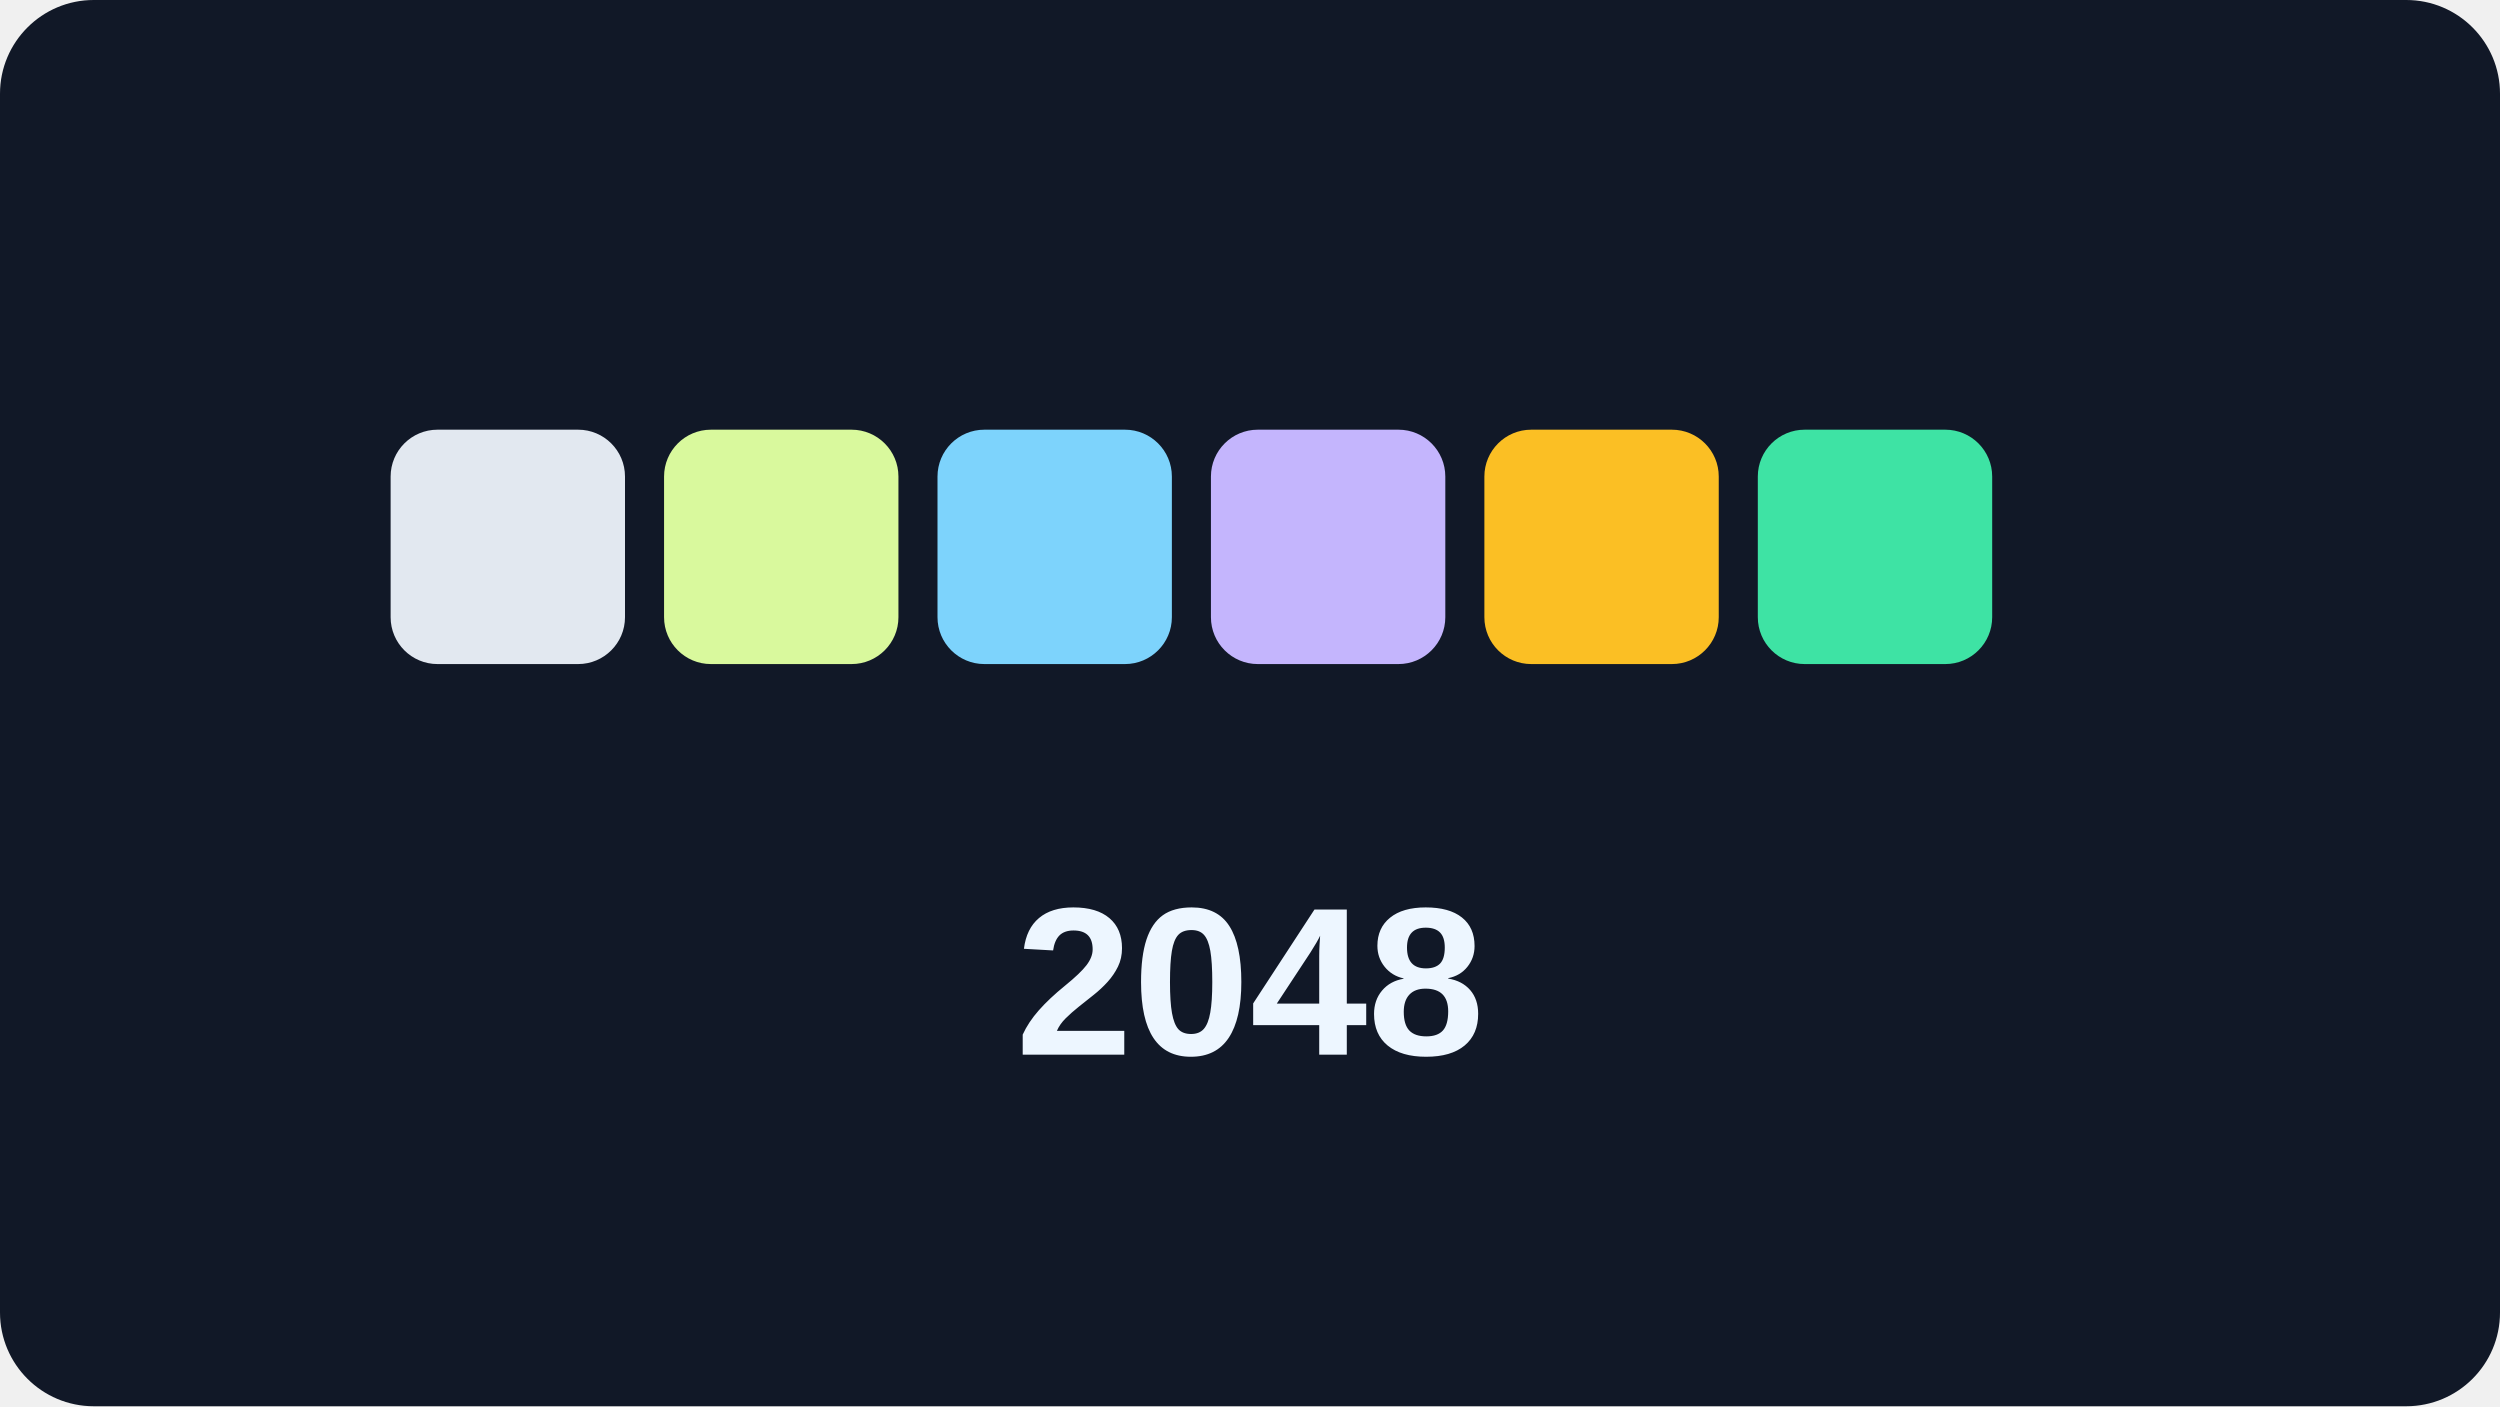
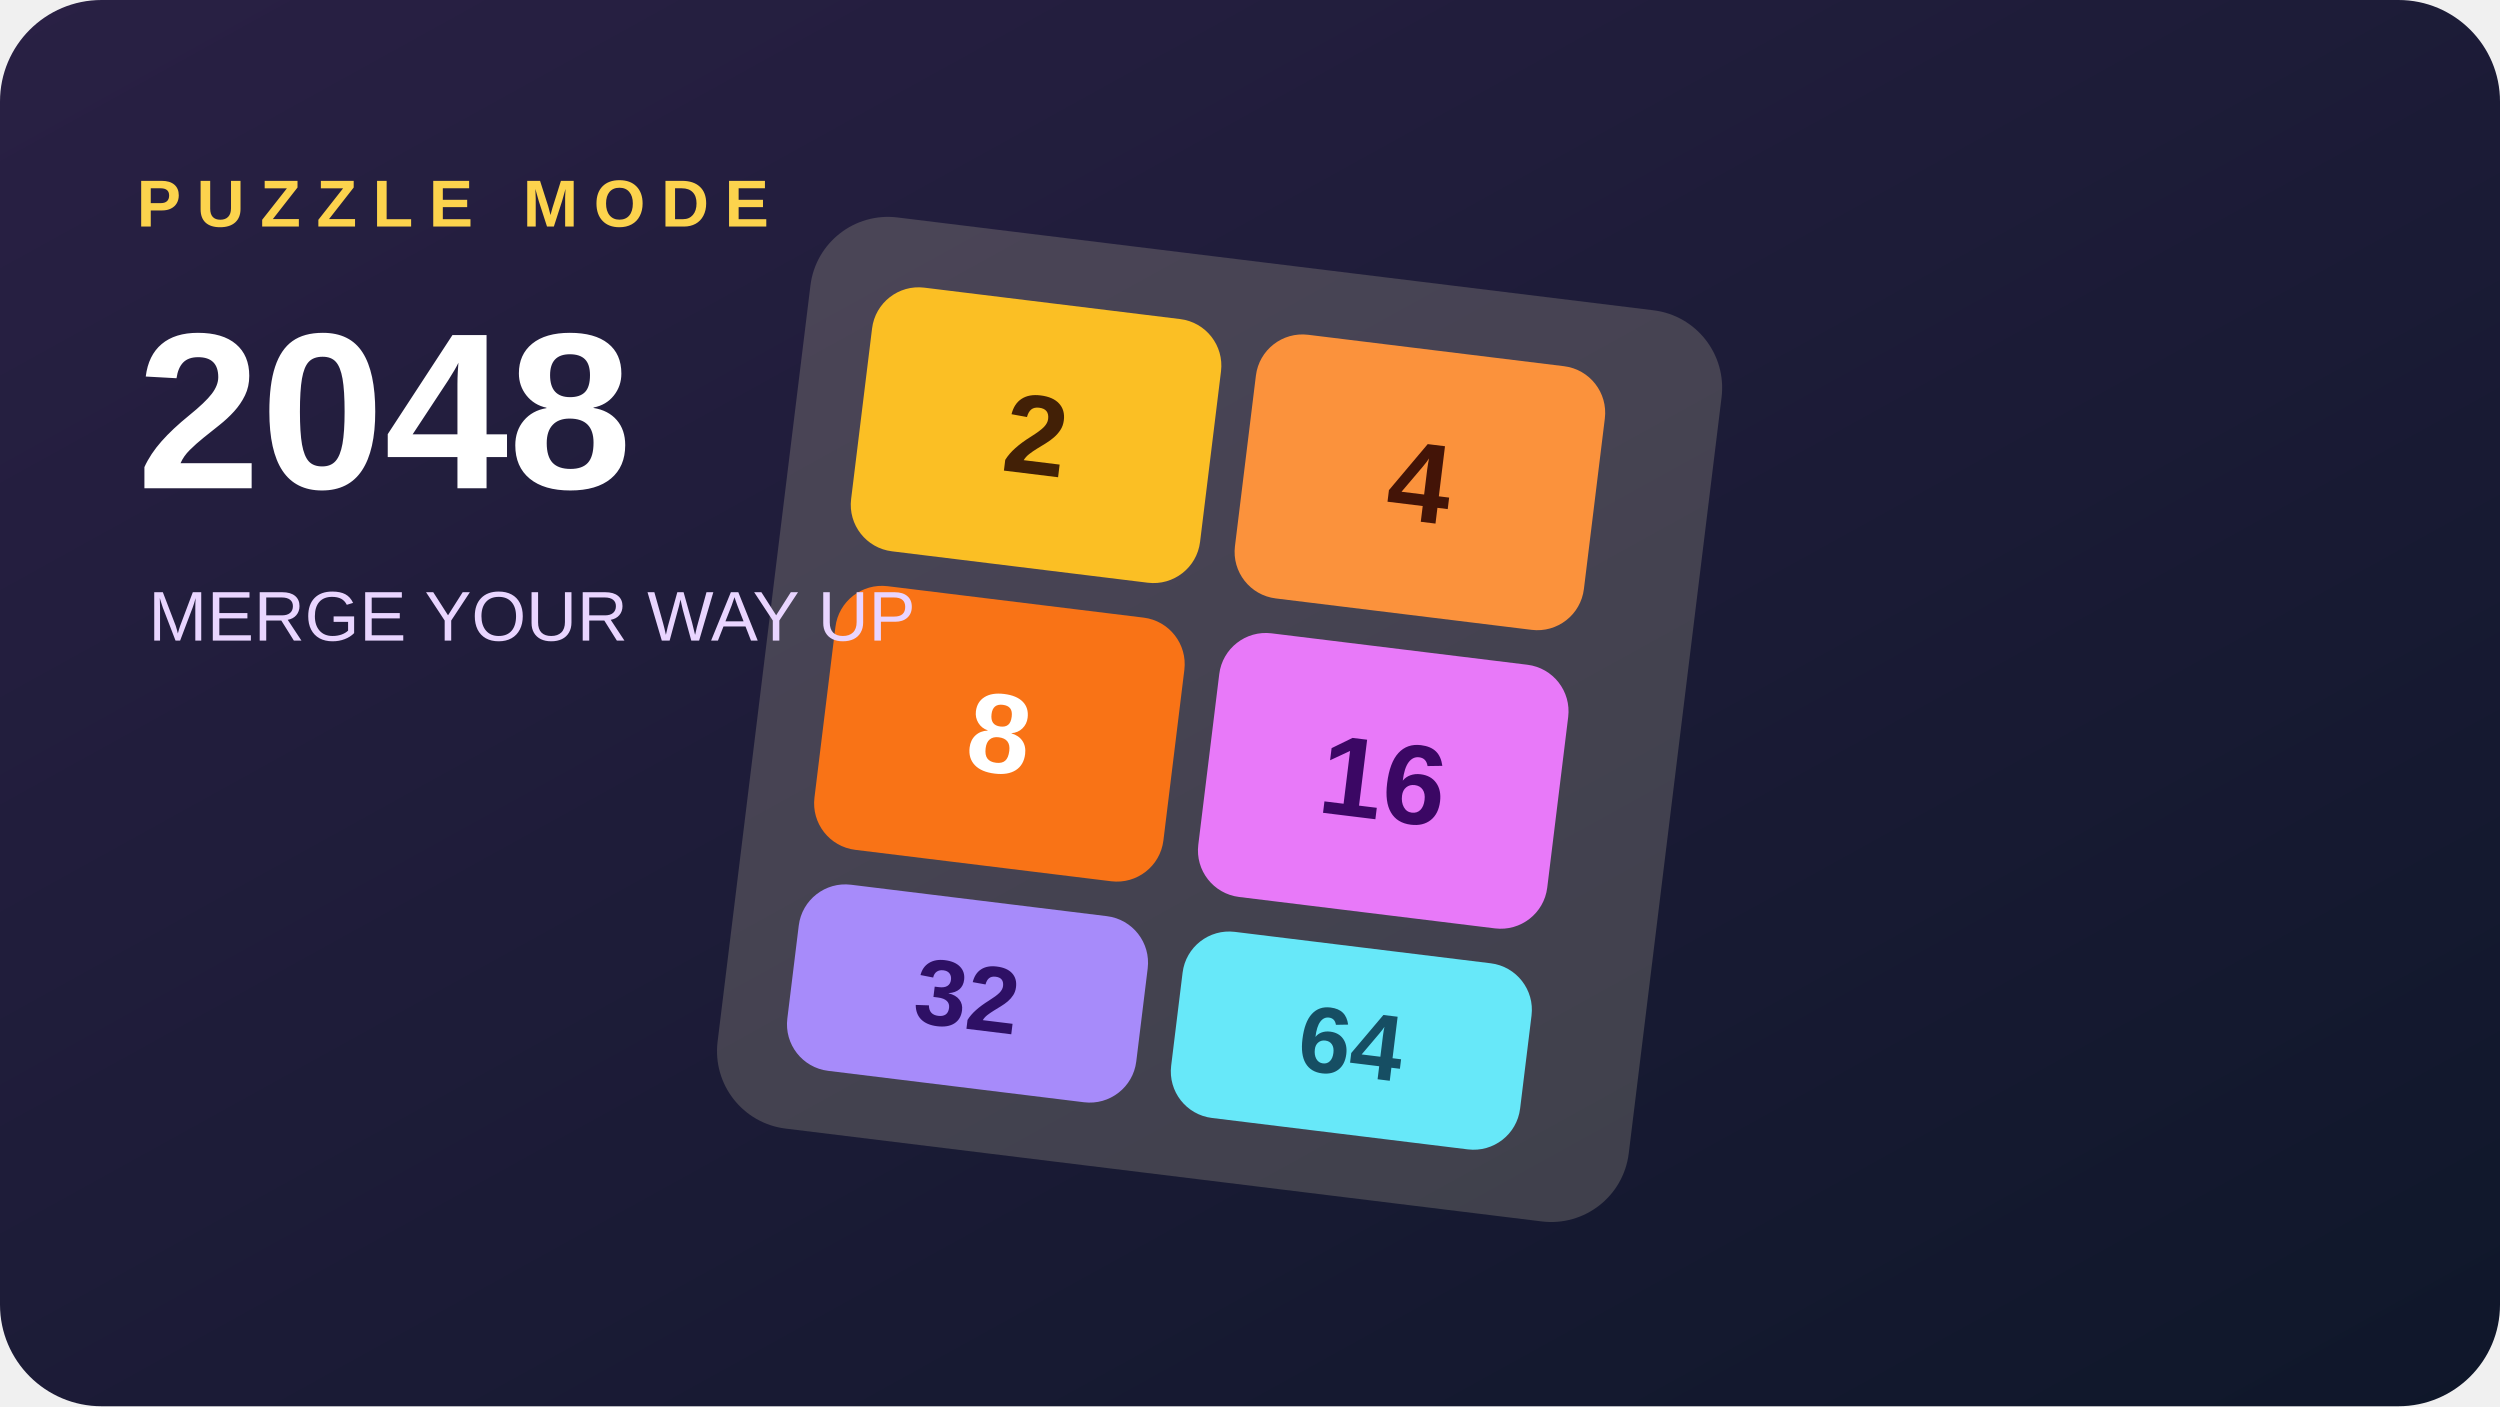
- <svg xmlns="http://www.w3.org/2000/svg" viewBox="0 0 640 360" role="img" aria-label="2048 thumbnail">
-   <rect width="640" height="360" fill="#111827" rx="24" />
-   <g fill="#e2e8f0">
-     <rect x="100" y="110" width="60" height="60" rx="12" />
-     <rect x="170" y="110" width="60" height="60" rx="12" fill="#d9f99d" />
-     <rect x="240" y="110" width="60" height="60" rx="12" fill="#7dd3fc" />
-     <rect x="310" y="110" width="60" height="60" rx="12" fill="#c4b5fd" />
-     <rect x="380" y="110" width="60" height="60" rx="12" fill="#fbbf24" />
-     <rect x="450" y="110" width="60" height="60" rx="12" fill="#3ee3a4" />
+ <svg xmlns="http://www.w3.org/2000/svg" viewBox="0 0 640 360" role="img" aria-label="2048 number puzzle cover">
+   <defs>
+     <linearGradient id="b" x2="1" y2="1">
+       <stop stop-color="#292044" />
+       <stop offset="1" stop-color="#0f172a" />
+     </linearGradient>
+   </defs>
+   <rect width="640" height="360" rx="26" fill="url(#b)" />
+   <g transform="translate(315 182) rotate(7)">
+     <rect x="-120" y="-115" width="235" height="235" rx="20" fill="#fef3c7" opacity=".18" />
+     <g font-family="Arial" font-weight="900" text-anchor="middle">
+       <rect x="-103" y="-98" width="90" height="68" rx="12" fill="#fbbf24" />
+       <text x="-58" y="-54" font-size="29" fill="#422006">2</text>
+       <rect x="-4" y="-98" width="90" height="68" rx="12" fill="#fb923c" />
+       <text x="41" y="-54" font-size="29" fill="#431407">4</text>
+       <rect x="-103" y="-21" width="90" height="68" rx="12" fill="#f97316" />
+       <text x="-58" y="23" font-size="29" fill="white">8</text>
+       <rect x="-4" y="-21" width="90" height="68" rx="12" fill="#e879f9" />
+       <text x="41" y="23" font-size="29" fill="#3b0764">16</text>
+       <rect x="-103" y="56" width="90" height="48" rx="12" fill="#a78bfa" />
+       <text x="-58" y="89" font-size="24" fill="#2e1065">32</text>
+       <rect x="-4" y="56" width="90" height="48" rx="12" fill="#67e8f9" />
+       <text x="41" y="89" font-size="24" fill="#164e63">64</text>
+     </g>
  </g>
-   <text x="320" y="270" text-anchor="middle" font-size="54" fill="#edf6ff" font-family="Arial, sans-serif" font-weight="700">2048</text>
+   <text x="35" y="58" fill="#fcd34d" font-family="Arial" font-size="17" font-weight="700" letter-spacing="4">PUZZLE MODE</text>
+   <text x="35" y="125" fill="white" font-family="Arial" font-size="57" font-weight="900">2048</text>
+   <text x="38" y="164" fill="#e9d5ff" font-family="Arial" font-size="18">MERGE YOUR WAY UP</text>
</svg>
